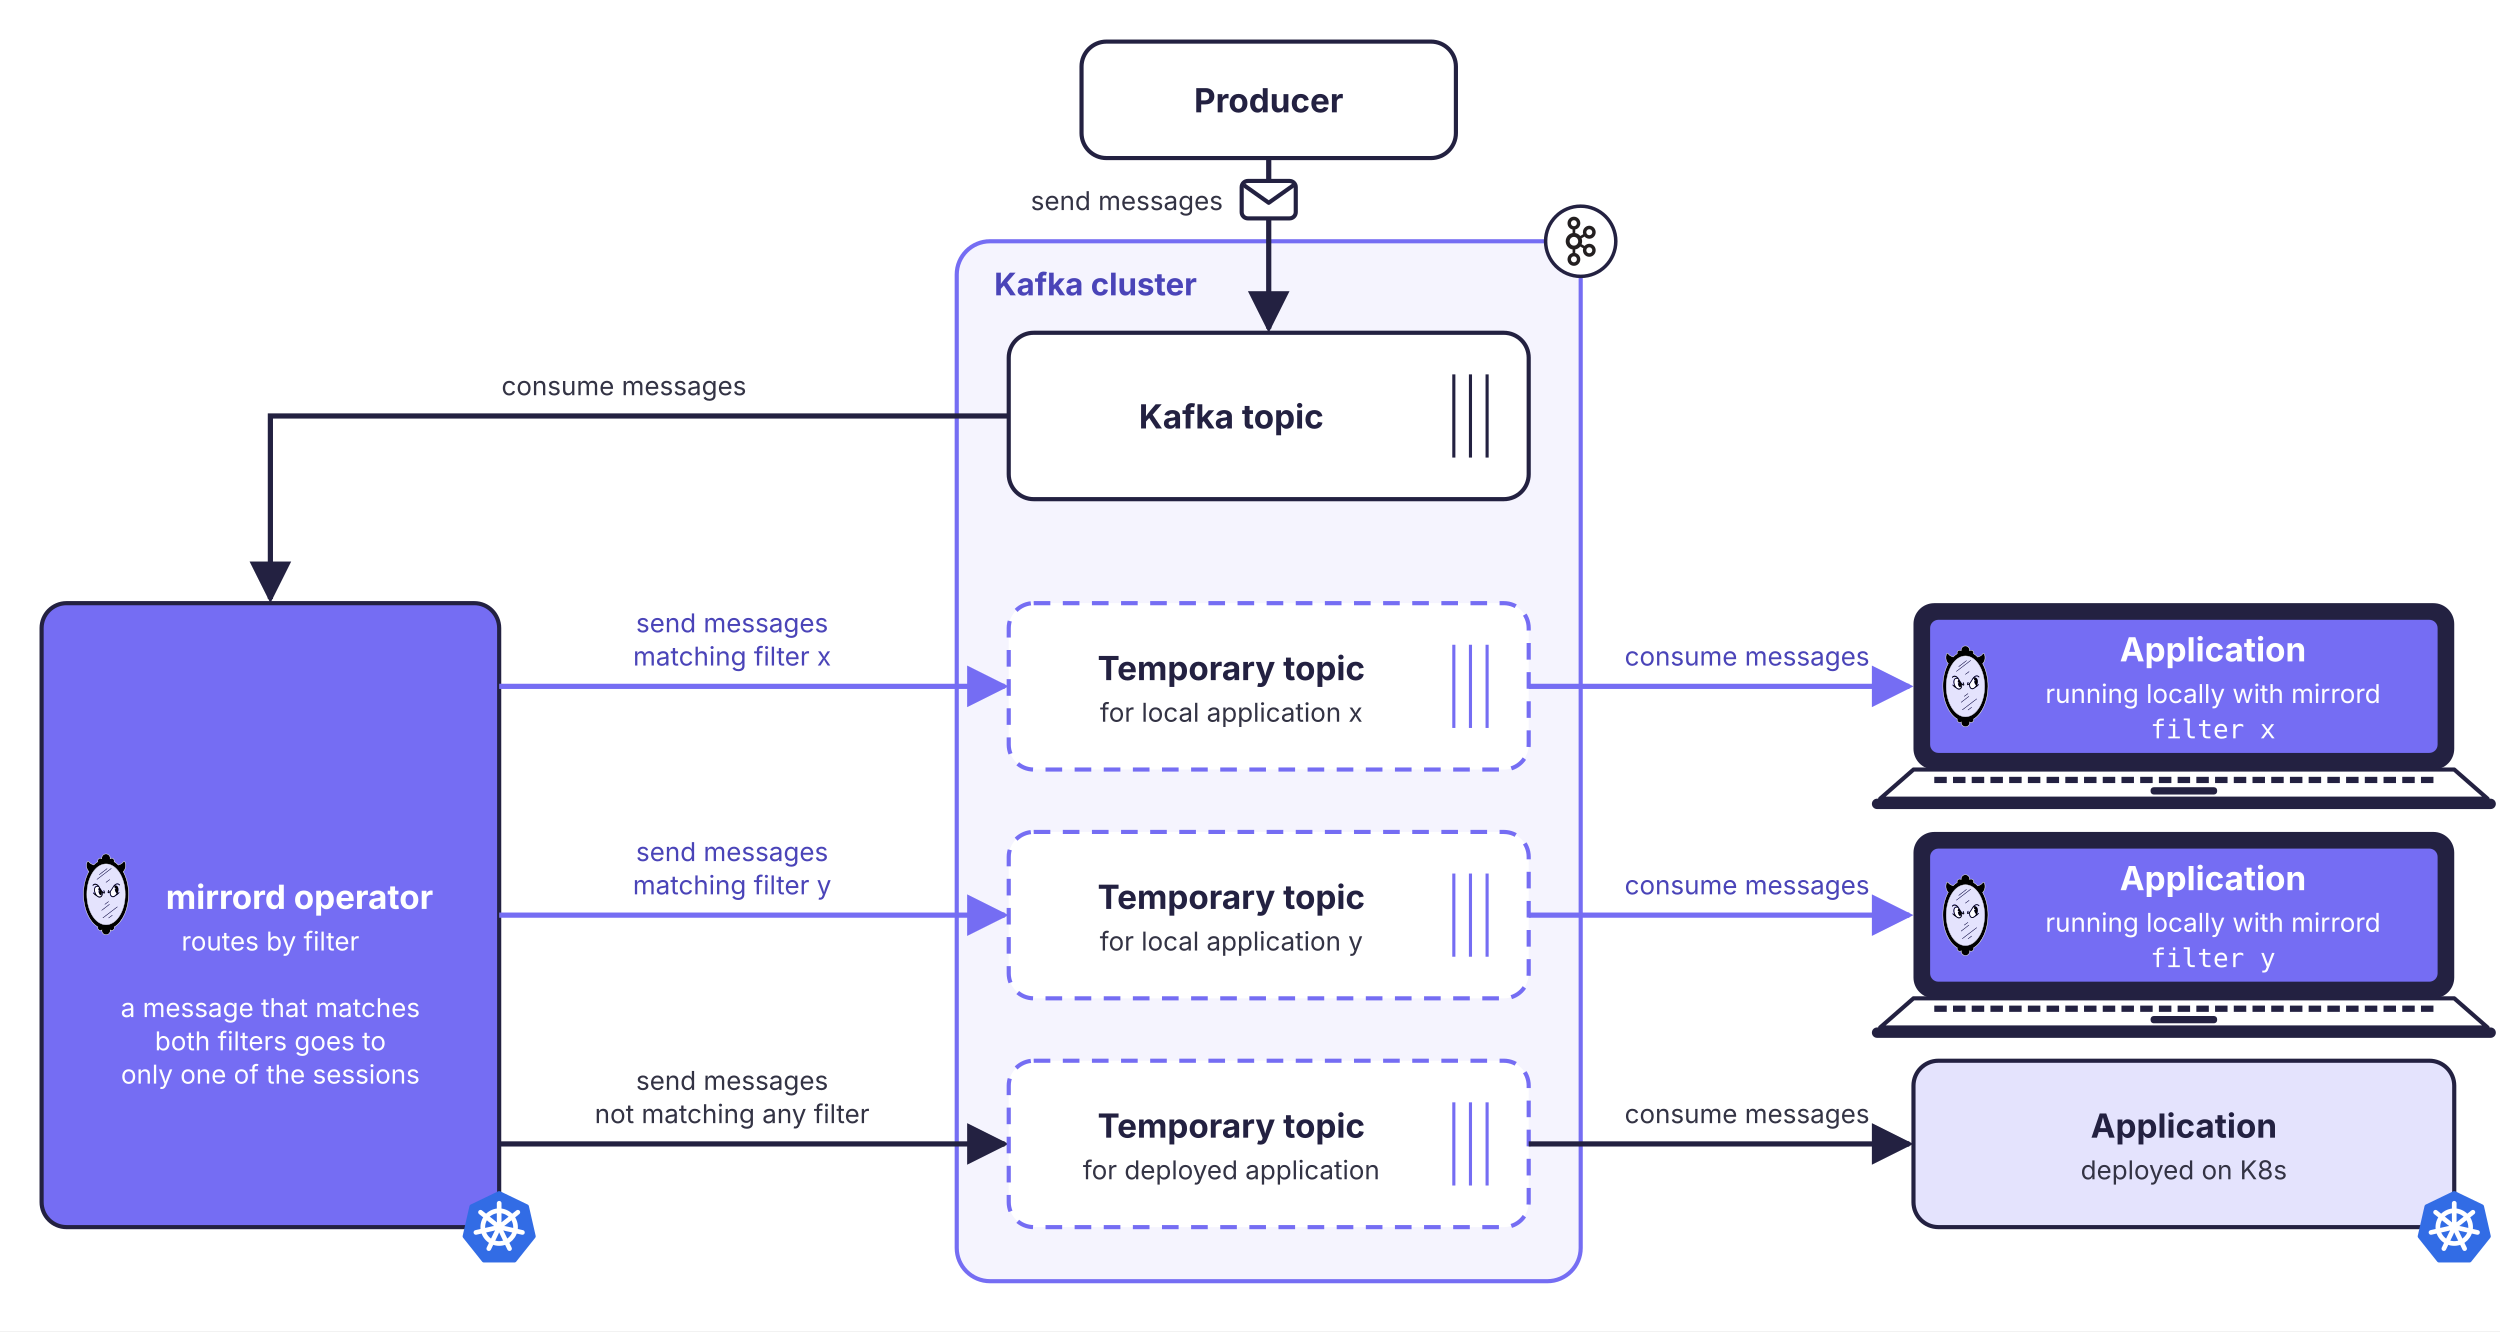
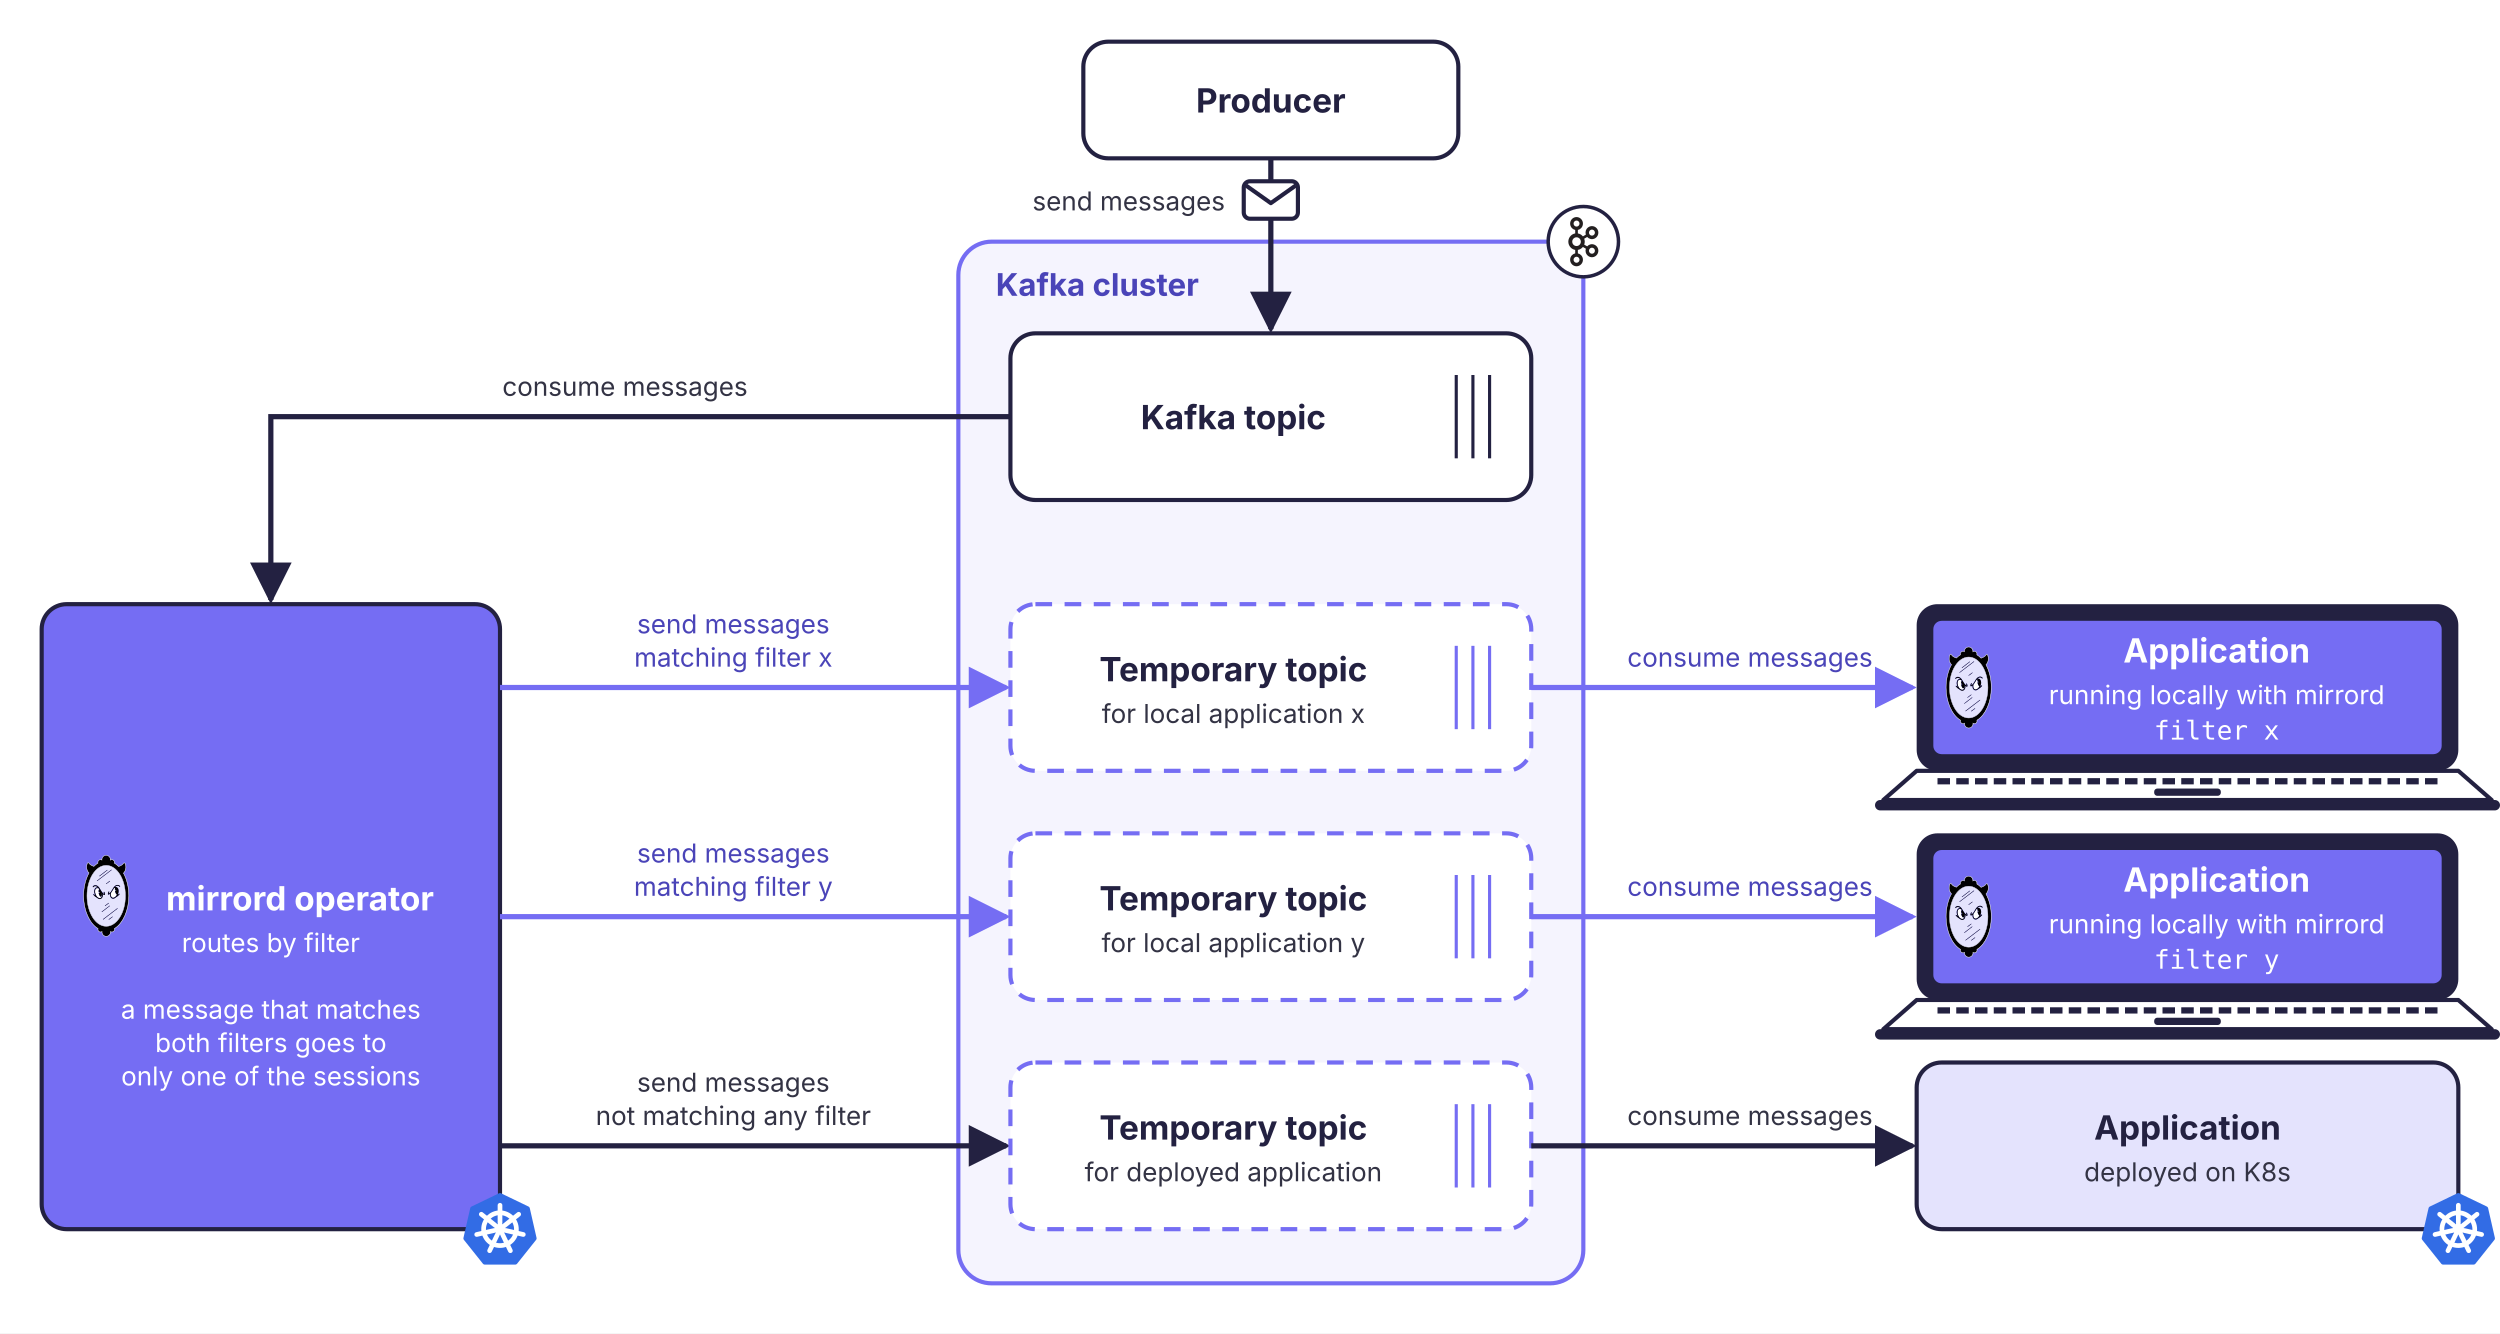
- <svg xmlns="http://www.w3.org/2000/svg" viewBox="0 0 1202 640" width="1202" height="640" font-family="Inter, Helvetica, Arial, sans-serif" role="img" aria-labelledby="t d">
+ <svg xmlns="http://www.w3.org/2000/svg" viewBox="0 0 1200 640" width="1200" height="640" font-family="Inter, Helvetica, Arial, sans-serif" role="img" aria-labelledby="t d">
  <defs>
    <marker id="arrow" viewBox="0 0 10 10" refX="9" refY="5" markerWidth="8" markerHeight="8" orient="auto-start-reverse">
      <path d="M0 0 L10 5 L0 10 z" fill="#232141" />
    </marker>
    <marker id="arrow-purple" viewBox="0 0 10 10" refX="9" refY="5" markerWidth="8" markerHeight="8" orient="auto-start-reverse">
      <path d="M0 0 L10 5 L0 10 z" fill="#756DF3" />
    </marker>
    <symbol id="k8s" viewBox="0 0 32 32">
      <polygon points="16.00,1.60 27.73,7.25 30.62,19.94 22.51,30.11 9.49,30.11 1.38,19.94 4.27,7.25" fill="#326CE5" stroke="#326CE5" stroke-width="2" stroke-linejoin="round" />
      <g fill="none" stroke="#ffffff" stroke-width="2" stroke-linecap="round">
        <circle cx="16" cy="16" r="7" />
        <line x1="16.00" y1="13.40" x2="16.00" y2="5.80" />
        <line x1="18.03" y1="14.38" x2="23.97" y2="9.64" />
        <line x1="18.53" y1="16.58" x2="25.94" y2="18.27" />
        <line x1="17.13" y1="18.34" x2="20.43" y2="25.19" />
        <line x1="14.87" y1="18.34" x2="11.57" y2="25.19" />
        <line x1="13.47" y1="16.58" x2="6.06" y2="18.27" />
        <line x1="13.97" y1="14.38" x2="8.03" y2="9.64" />
      </g>
      <circle cx="16" cy="16" r="2.4" fill="#ffffff" />
    </symbol>
    <symbol id="kafka" viewBox="0 0 32 32">
      <circle cx="16" cy="16" r="15" fill="#ffffff" stroke="#232141" stroke-width="1.5" />
      <path transform="translate(5.5 5.5) scale(0.875)" fill="#231F20" d="M9.71 2.136a1.43 1.43 0 0 0-2.047 0h-.007a1.48 1.48 0 0 0-.421 1.042c0 .41.161.777.422 1.039l.007.007c.257.264.616.426 1.019.426.404 0 .766-.162 1.027-.426l.003-.007c.261-.262.421-.629.421-1.039 0-.408-.159-.777-.421-1.042H9.71zM8.683 22.295c.404 0 .766-.167 1.027-.429l.003-.008c.261-.261.421-.631.421-1.036 0-.41-.159-.778-.421-1.044H9.71a1.42 1.42 0 0 0-1.027-.432 1.4 1.4 0 0 0-1.02.432h-.007c-.26.266-.422.634-.422 1.044 0 .406.161.775.422 1.036l.007.008c.258.262.617.429 1.02.429zm7.89-4.462c.359-.096.683-.33.882-.684l.027-.052a1.47 1.47 0 0 0 .114-1.067 1.454 1.454 0 0 0-.675-.896l-.021-.014a1.425 1.425 0 0 0-1.078-.132c-.36.091-.684.335-.881.686-.2.349-.241.75-.146 1.119.099.363.33.691.675.896h.002c.346.203.737.239 1.101.144zm-6.405-7.342a2.083 2.083 0 0 0-1.485-.627c-.58 0-1.103.242-1.482.627-.378.385-.612.916-.612 1.507s.233 1.124.612 1.514a2.08 2.08 0 0 0 2.967 0c.379-.39.612-.923.612-1.514s-.233-1.122-.612-1.507zm-.835-2.51c.843.141 1.6.552 2.178 1.144h.004c.092.093.182.196.265.299l1.446-.851a3.176 3.176 0 0 1-.047-1.808 3.149 3.149 0 0 1 1.456-1.926l.025-.016a3.062 3.062 0 0 1 2.345-.306c.77.21 1.465.721 1.898 1.482v.002c.431.757.518 1.626.313 2.408a3.145 3.145 0 0 1-1.456 1.928l-.198.118h-.02a3.095 3.095 0 0 1-2.154.201 3.127 3.127 0 0 1-1.514-.944l-1.444.848a4.162 4.162 0 0 1 0 2.879l1.444.846c.413-.47.939-.789 1.514-.944a3.041 3.041 0 0 1 2.371.319l.048.023v.002a3.17 3.17 0 0 1 1.408 1.906 3.215 3.215 0 0 1-.313 2.405l-.026.053-.003-.005a3.147 3.147 0 0 1-1.867 1.436 3.096 3.096 0 0 1-2.371-.318v-.006a3.156 3.156 0 0 1-1.456-1.927 3.175 3.175 0 0 1 .047-1.805l-1.446-.848a3.905 3.905 0 0 1-.265.294l-.004.005a3.938 3.938 0 0 1-2.178 1.138v1.699a3.09 3.09 0 0 1 1.56.862l.002.004c.565.572.914 1.368.914 2.243 0 .873-.35 1.664-.914 2.239l-.002.009a3.1 3.1 0 0 1-2.21.931 3.1 3.1 0 0 1-2.206-.93h-.002v-.009a3.186 3.186 0 0 1-.916-2.239c0-.875.35-1.672.916-2.243v-.004h.002a3.1 3.1 0 0 1 1.558-.862v-1.699a3.926 3.926 0 0 1-2.176-1.138l-.006-.005a4.098 4.098 0 0 1-1.173-2.874c0-1.122.452-2.136 1.173-2.872h.006a3.947 3.947 0 0 1 2.176-1.144V6.289a3.137 3.137 0 0 1-1.558-.864h-.002v-.004a3.192 3.192 0 0 1-.916-2.243c0-.871.35-1.669.916-2.243l.002-.002A3.084 3.084 0 0 1 8.683 0c.861 0 1.641.355 2.21.932v.002h.002c.565.574.914 1.372.914 2.243 0 .876-.35 1.667-.914 2.243l-.002.005a3.142 3.142 0 0 1-1.56.864v1.692zm8.121-1.129l-.012-.019a1.452 1.452 0 0 0-.87-.668 1.43 1.43 0 0 0-1.103.146h.002c-.347.2-.58.529-.677.896-.095.365-.054.768.146 1.119l.007.009c.2.347.519.579.874.673.357.103.755.059 1.098-.144l.019-.009a1.47 1.47 0 0 0 .657-.885 1.493 1.493 0 0 0-.141-1.118" />
    </symbol>
    <symbol id="envelope" viewBox="0 0 28 20">
      <rect x="1" y="1" width="26" height="18" rx="3" fill="#ffffff" stroke="#232141" stroke-width="2" />
      <path d="M2 3 L14 11.5 L26 3" fill="none" stroke="#232141" stroke-width="2" stroke-linejoin="round" />
    </symbol>
    <symbol id="mirrord" viewBox="97 61 391 696">
      <path fill="#ffffff" d="M255.6,387c4.1,19.1-0.9,36.1-12,40.5c-8.2,3.2-17.8,0-26.5-8.2c-0.3-0.6-0.9-0.9-1.5-1.2c0,0,0,0-0.3-0.3 c-5.5-5.6-10.5-13.2-14-22c-4.7-11.5-6.1-23.2-4.4-33.5c1.8-9.4,6.1-16.1,12.8-18.8c5.5-2.3,12.5-1.5,19.3,2.6 c1.5,2.3,2.6,4.4,3.8,6.2c-4.1,2.6-6.4,10.3-6.4,20.3l3.2,1.8l11.1,6.5l-12.5,1.5h-0.9c0.3,1.2,0.3,2.3,0.6,3.5 c3.2,17.9,12,31.1,19,29.7c6.4-1.2,9.6-14.4,7.6-30.2C255.3,386.4,255.6,386.7,255.6,387z" />
      <path fill="#ffffff" d="M384,398.4c-3.2,6.8-7.3,12.3-12,17c0,0,0,0-0.3,0c-0.6,0.3-0.9,0.9-1.2,1.2c-8.7,7.9-18.4,11.5-26.5,8.2 c-11.1-4.7-16-21.4-12-40.5c1.5-1.8,3.2-3.8,4.7-5.6c5-6.5,9-13.2,12.8-20l1.2-2.1c1.2-1.8,2-3.8,3.2-5.6c1.2-2.1,2.6-4.4,4.4-7 c3.5-2.1,6.7-3.2,9.9-3.8c-2,4.7-2.3,10.3-2.3,15.3l3.2,1.8l11.1,6.5l-12.5,1.5h-0.9c0.3,1.2,0.3,2.3,0.6,3.8 C370.5,384.6,377.5,397,384,398.4z" />
      <path fill="#E4E3FD" d="M405,391.7c-1.5-1.2-3.8-0.9-5,0.6c-3.2,4.1-7,7.9-11.1,11.5c1.2-2.3,2.6-5,3.5-7.6 c5.3-12.6,6.7-25.8,4.7-37.3c-2.3-12-8.2-20.6-16.9-24.1c-4.1-1.8-8.8-2.1-13.7-1.2c4.4-4.4,10.2-8.5,17.5-10 c8.2-1.5,16.6,1.5,20.4,7.3c1.2,1.5,3.2,2.1,5,0.9c1.5-1.2,2-3.2,0.9-4.7c-5.5-8.2-16.6-12.3-27.4-10c-11.1,2.1-19.3,9.7-24.2,15.6 c-2,2.3-3.8,5-5.5,7.3c-2,2.9-3.5,5.6-5,8.2c-1.2,2.1-2.3,3.8-3.2,5.6l-1.2,2.1c-3.8,6.5-7.6,13.2-12.3,19.1 c-5.8,7.6-11.7,12.9-18.4,16.7c0.6-5,2-9.7,4.4-14.1c0.9-1.8,0.3-3.8-1.5-4.7c-1.7-0.9-3.8-0.3-4.7,1.5c-2.9,5.6-4.7,11.5-5.3,17.6 c0,0.9-0.3,3.5,1.5,5.6c1.2,1.2,2.3,1.8,4.1,1.8c1.5,0,2.9-0.3,4.4-1.5c2.6-1.5,5.3-3.2,7.9-5.3c-1.7,18.5,5,34.1,17.5,39.3 c2.9,1.2,5.8,1.8,8.8,1.8c8.5,0,17.5-4.4,25.4-12c11.4-6.2,21.6-14.4,29.5-24.7C406.7,395.2,406.4,392.8,405,391.7z M292.1,149.1 c90.1,0,163.6,116.6,163.6,259.6s-73.5,259.6-163.6,259.6c-90.4,0-163.6-116.6-163.6-259.6S201.9,149.1,292.1,149.1z M389.5,517.3 c0.9-0.6,0.9-1.8,0.3-2.3c-0.6-0.9-1.8-0.9-2.3-0.3l-122.5,93.7c-0.9,0.6-0.9,1.8-0.3,2.3c0.3,0.3,0.9,0.6,1.5,0.6 c0.3,0,0.9,0,1.2-0.3L389.5,517.3z M346.9,589c0.9-0.6,0.9-1.8,0.3-2.3c-0.6-0.9-1.8-0.9-2.3-0.3l-31.2,23.2 c-0.9,0.6-0.9,1.8-0.3,2.3c0.3,0.6,0.9,0.9,1.5,0.9c0.3,0,0.6-0.3,0.9-0.3L346.9,589z M338.2,189.1c0.9-0.6,0.9-1.8,0.3-2.3 c-0.6-0.9-1.8-0.9-2.3-0.3l-122.5,93.4c-0.9,0.6-0.9,1.8-0.3,2.3c0.3,0.3,0.9,0.6,1.5,0.6c0.3,0,0.9,0,0.9-0.3L338.2,189.1z M324.4,284.5c0.9-0.6,0.9-1.8,0.3-2.3c-0.6-0.9-1.7-0.9-2.3-0.3l-31.2,22.9c-0.9,0.6-0.9,1.8-0.3,2.3c0.3,0.6,0.9,0.6,1.5,0.6 c0.3,0,0.6,0,0.9-0.3L324.4,284.5z M322.7,495.9c0.9-0.6,0.9-1.8,0.3-2.3c-0.6-0.9-1.8-0.9-2.3-0.3l-66.2,50.8 c-0.9,0.6-0.9,1.8-0.3,2.3c0.3,0.3,0.9,0.6,1.5,0.6c0.3,0,0.6,0,0.9-0.3L322.7,495.9z M314.8,472.4c0.9-0.6,0.9-1.8,0.3-2.3 c-0.6-0.9-1.8-0.9-2.3-0.3L281.6,493c-0.9,0.6-0.9,1.8-0.3,2.3c0.3,0.6,0.9,0.9,1.5,0.9c0.3,0,0.9-0.3,0.9-0.3L314.8,472.4z M302.3,190.5c0.9-0.6,0.9-1.8,0.3-2.3c-0.6-0.9-1.7-0.9-2.3-0.3L234,239c-0.9,0.6-0.9,1.8-0.3,2.3c0.3,0.3,0.9,0.6,1.5,0.6 c0.3,0,0.9,0,1.2-0.3L302.3,190.5z M280.1,399.6c1.8-2.1,1.5-4.7,1.5-5.6c-0.6-6.2-2.3-12.3-5-17.9c-0.9-1.8-2.9-2.3-4.7-1.5 c-1.8,0.9-2.3,2.9-1.5,4.7c2.3,4.4,3.8,9.4,4.4,14.1c-6.4-3.8-12.5-9.4-18.4-16.7c-4.7-6.2-8.8-12.9-12.3-19.1l-1.5-2.3 c-1.2-1.8-2-3.8-3.2-5.6c-1.5-2.3-2.9-5.3-5-8.2c0,0,0,0,0-0.3c-1.5-2.3-3.5-5-5.5-7.3c-5-5.9-13.1-13.2-24.2-15.6 c-10.8-2.1-21.9,2.1-27.4,10c-1.2,1.5-0.6,3.8,0.9,4.7c1.5,1.2,3.8,0.6,4.7-0.9c4.1-5.9,12.5-8.8,20.4-7.3 c7.3,1.5,13.1,5.9,17.5,10c-4.7-0.9-9.3-0.3-13.7,1.2c-8.8,3.5-14.6,12-16.9,24.1c-2,11.5-0.3,24.7,4.7,37.3 c1.2,2.6,2.3,5.3,3.5,7.6c-4.1-3.5-7.9-7.3-11.1-11.5c-1.2-1.5-3.5-1.8-5-0.6c-1.5,1.2-1.8,3.5-0.6,5c8.2,10,18.4,18.5,29.5,24.7 c7.9,7.6,16.9,11.7,25.7,11.7c2.9,0,6.1-0.6,8.8-1.8c12.5-5.3,19-20.6,17.5-39.3c2.6,2.1,5,3.8,7.9,5.3c1.5,0.9,2.9,1.2,4.4,1.2 C277.8,401.4,279.2,400.8,280.1,399.6z" />
      <path d="M439.4,215.2c29.5,54,45.5,122.4,45.5,193.8c0,123.6-49,234.9-122.8,279.2c0.6,2.1,1.2,4.4,1.2,6.8 c0,12.3-10.2,22.6-22.5,22.6c-4.4,0-8.8-1.2-12.3-3.5c0.3,1.2,0.3,2.6,0.3,3.8c0,20.3-16.3,36.7-36.5,36.7s-36.5-16.4-36.5-36.7 c0-1.2,0-2.6,0.3-3.8c-3.5,2.3-7.9,3.5-12.3,3.5c-12.3,0-22.5-10-22.5-22.6c0-2.3,0.3-4.7,1.2-6.8C148.6,643.6,99.3,532.3,99.3,409 c0-71.9,16.3-140.9,46.4-195.3c-1.5-0.9-2.3-2.1-3.5-3.2c-9.9-11.2-15.5-26.4-16.9-42.6c-0.6-11.5,0.9-23.2,5-33.8 c0.6-1.8,2.6-6.8,7.6-7.3c5.3-0.6,8.5,3.8,11.4,7.9c1.2,1.5,2.3,2.9,2.9,3.8c5.5,5.3,12.5,9.7,21.6,13.8c4.4,2.1,9,3.8,13.4,5.3 c11.1-11.2,22.8-20.6,35-27.9c-0.6-2.3-1.2-4.4-1.2-6.8c0-12.3,10.2-22.6,22.5-22.6c4.4,0,8.8,1.2,12.3,3.5c0-1.2-0.3-2.6-0.3-3.8 c0-20.3,16.3-36.7,36.5-36.7c20.1,0,36.5,16.4,36.5,36.7c0,1.2,0,2.6-0.3,3.8c3.5-2.3,7.9-3.5,12.3-3.5c12.5,0,22.5,10.3,22.5,22.6 c0,2.3-0.3,4.7-1.2,6.8c12.5,7.6,24.8,17.3,36.2,29.1c4.7-1.5,9-3.2,13.7-5.3c9-4.1,16-8.5,21.6-13.8c0.9-0.9,2-2.3,2.9-3.8 c2.9-4.1,6.1-8.5,11.4-7.9c5,0.6,7,5.6,7.6,7.3c4.1,10.6,5.5,22.3,4.7,33.8c-1.2,15.9-7,31.4-16.9,42.6 C442.3,212.6,441.1,214,439.4,215.2z M455.7,409c0-143.3-73.5-259.6-163.6-259.6c-90.4,0-163.6,116.6-163.6,259.6 c0,143,73.5,259.6,163.6,259.6C382.5,668.6,455.7,552,455.7,409z" />
      <path fill="#ffffff" d="M292.4,756.6c-21.2,0-38.5-17.4-38.5-38.7c0-0.1,0-0.2,0-0.3c-3,1.3-6.5,2-10,2c-13.5,0-24.5-11-24.5-24.6 c0-2.2,0.2-4.2,0.7-5.9c-36.1-22.2-66.8-60.3-88.9-110.2C109,528.5,97.3,469.7,97.3,409c0-71.5,16.3-140.6,45.8-194.7 c-0.6-0.5-1.1-1-1.5-1.5c-0.3-0.3-0.5-0.6-0.8-0.8l-0.1-0.1c-9.7-10.9-15.9-26.4-17.4-43.7c-0.6-12.5,1.1-24.4,5.1-34.7 c0.8-2.3,3.2-7.9,9.2-8.6c6.5-0.7,10.4,4.7,13.2,8.7c1.1,1.4,2.2,2.8,2.9,3.7c5.3,5,11.9,9.2,20.9,13.3c3.5,1.7,7.6,3.3,12.1,4.8 c10.7-10.7,21.9-19.6,33.2-26.5c-0.5-1.9-0.9-3.7-0.9-5.8c0-13.3,11.2-24.6,24.5-24.6c3.5,0,6.9,0.7,10,2c0-0.1,0-0.2,0-0.3 c0-21.3,17.3-38.7,38.5-38.7c21.2,0,38.5,17.4,38.5,38.7c0,0.1,0,0.2,0,0.3c3-1.3,6.5-2,10-2c13.5,0,24.5,11,24.5,24.6 c0,2.2-0.2,4.2-0.7,5.9c12.2,7.6,23.8,16.9,34.3,27.6c3.7-1.2,7.6-2.7,12.3-4.8c9-4.1,15.7-8.4,21-13.4c0.7-0.7,1.8-2,2.6-3.4 l0.1-0.1c2.8-4,6.7-9.5,13.2-8.8c6,0.7,8.5,6.3,9.3,8.7c4,10.4,5.7,22.4,4.8,34.5c-1.2,16.6-7.5,32.4-17.2,43.5c-0.4,1-1.3,2-2.4,3 c29,53.9,44.9,122.4,44.9,193.3c0,60.9-11.7,119.7-33.9,170.2c-22,49.9-52.6,87.9-88.6,110c0.5,1.9,0.8,3.8,0.8,5.8 c0,13.3-11.2,24.6-24.5,24.6c-3.5,0-6.9-0.7-10-2c0,0.1,0,0.2,0,0.3C330.8,739.2,313.6,756.6,292.4,756.6z M259.4,709.5l-1.2,5 c-0.2,0.9-0.2,2.3-0.2,3.3c0,19.1,15.5,34.7,34.5,34.7s34.5-15.6,34.5-34.7c0-1.1,0-2.4-0.2-3.3l-1.2-5l4.3,2.9 c3.1,2.1,7,3.2,11.1,3.2c11.1,0,20.5-9.4,20.5-20.6c0-2.1-0.5-4.2-1.1-6.2l-0.4-1.5l1.3-0.8c72.9-43.8,121.8-155.3,121.8-277.5 c0-70.8-16.1-139.3-45.3-192.8l-0.9-1.6l1.5-1c1.6-1.1,2.3-2.2,2.4-2.5l0.1-0.4l0.3-0.3c9.3-10.4,15.2-25.5,16.4-41.4 c0.9-11.6-0.7-22.9-4.5-32.9c-0.6-1.7-2.3-5.6-6-6.1c-3.8-0.4-6.3,2.6-9.5,7c-0.9,1.5-2.1,3-3.2,4.1c-5.7,5.4-12.7,9.9-22.2,14.2 c-5.4,2.4-9.7,4-13.9,5.4l-1.2,0.4l-0.9-0.9c-10.9-11.3-23-21-35.8-28.8l-1.5-0.9l0.7-1.6c0.7-1.6,1-3.5,1-6 c0-11.4-9.2-20.6-20.5-20.6c-4.1,0-8.1,1.1-11.1,3.2l-4.3,2.9l1.2-5c0.2-0.9,0.2-2.3,0.2-3.3c0-19.1-15.5-34.7-34.5-34.7 c-19,0-34.5,15.6-34.5,34.7c0,0.5,0.1,1.1,0.1,1.7c0.1,0.7,0.2,1.4,0.2,2.1v3.8l-3.1-2.1c-3.1-2.1-7-3.2-11.1-3.2 c-11.1,0-20.5,9.4-20.5,20.6c0,1.9,0.4,3.6,0.9,5.6l0.5,2.1l-1.3,0.8c-11.8,7.1-23.5,16.4-34.6,27.6l-0.9,0.9l-1.2-0.4 c-5.1-1.7-9.7-3.5-13.6-5.4c-9.5-4.3-16.5-8.8-22.1-14.2l-0.2-0.2l-0.1-0.2c-0.5-0.8-1.7-2.2-2.8-3.6l-0.1-0.1 c-3.1-4.4-5.7-7.5-9.5-7.1c-3.7,0.4-5.4,4.3-5.9,6c-3.8,9.8-5.5,21.2-4.9,33c1.5,16.4,7.3,31.1,16.4,41.3c0.3,0.3,0.6,0.6,0.9,0.9 c0.7,0.8,1.4,1.5,2.2,2l1.6,1l-0.9,1.7c-29.7,53.8-46.1,122.8-46.1,194.3c0,121.9,49.2,233.4,122.4,277.5l1.5,0.9l-0.7,1.6 c-0.7,1.6-1,3.5-1,6c0,11.4,9.2,20.6,20.5,20.6c4.1,0,8.1-1.1,11.1-3.2L259.4,709.5z M292.1,670.6c-91.3,0-165.6-117.3-165.6-261.6 s74.3-261.6,165.6-261.6c91.3,0,165.6,117.3,165.6,261.6S383.4,670.6,292.1,670.6z M292.1,151.4c-89.1,0-161.6,115.5-161.6,257.6 c0,68.8,16.9,133.5,47.7,182.3c30.6,48.5,71,75.2,113.9,75.2c89.1,0,161.6-115.5,161.6-257.6C453.7,267,381.2,151.4,292.1,151.4z" />
      <path d="M344.9,586.3c0.9-0.6,1.7-0.3,2.3,0.3c0.6,0.9,0.3,1.8-0.3,2.3l-31.2,23.2c-0.3,0.3-0.6,0.3-0.9,0.3 c-0.6,0-1.2-0.3-1.5-0.9c-0.6-0.9-0.3-1.8,0.3-2.3L344.9,586.3z" />
      <path d="M372,415.5c4.4-4.4,8.5-10.3,12-17c-6.4-1.8-13.4-13.8-16.3-29.7c-0.3-1.2-0.6-2.3-0.6-3.8h0.9l12.5-1.5l-11.1-6.5 l-3.2-1.8c0-5,0.3-10.6,2.3-15.3c-3.2,0.6-6.7,1.8-9.9,3.8c-1.8,2.3-3.2,5-4.4,7c-1.2,2.1-2.3,3.8-3.2,5.6l-1.2,2.1 c-3.8,6.5-7.9,13.5-12.8,20c-1.5,2.1-3.2,3.8-4.7,5.6c-4.1,19.1,0.9,35.8,12,40.5c8.2,3.2,17.8-0.3,26.5-8.2 C370.8,416.3,371.4,415.8,372,415.5z M410.5,326.8c1.2,1.5,0.9,3.8-0.9,4.7c-1.5,1.2-3.8,0.9-5-0.9c-4.1-5.9-12.5-8.8-20.4-7.3 c-7.3,1.5-13.1,5.9-17.5,10c4.7-0.9,9.3-0.3,13.7,1.2c8.8,3.5,14.9,12,16.9,24.1c2,11.5,0.3,24.7-4.7,37.3 c-1.2,2.6-2.3,5.3-3.5,7.6c4.1-3.5,7.9-7.3,11.1-11.5c1.2-1.5,3.5-1.8,5-0.6c1.5,1.2,1.7,3.5,0.6,5c-8.2,10.3-18.4,18.5-29.5,24.7 c-7.9,7.6-16.9,12-25.4,12c-3.2,0-6.1-0.6-8.8-1.8c-12.5-5.3-19-20.6-17.5-39.3c-2.6,2.1-5.3,3.8-7.9,5.3c-1.5,0.9-3.2,1.5-4.4,1.5 c-1.5,0-2.9-0.6-4.1-1.8c-1.7-2.1-1.5-4.7-1.5-5.6c0.6-6.2,2.3-12,5.3-17.6c0.9-1.8,2.9-2.3,4.7-1.5c1.8,0.9,2.3,2.9,1.5,4.7 c-2.3,4.4-3.8,9.4-4.4,14.1c6.4-3.8,12.5-9.4,18.4-16.7c4.7-6.2,8.8-12.6,12.3-19.1l1.2-2.1c1.2-2.1,2.3-3.8,3.2-5.6 c1.5-2.3,2.9-5.3,5-8.2c1.8-2.3,3.5-5,5.5-7.3c5-5.9,13.4-13.2,24.2-15.6C393.9,314.5,405,318.6,410.5,326.8z" />
      <path d="M324.4,284.5l-31.5,23.2c-0.3,0.3-0.6,0.3-0.9,0.3c-0.6,0-1.2-0.3-1.5-0.6c-0.6-0.9-0.3-1.8,0.3-2.3l31.2-23.2 c0.9-0.6,1.7-0.3,2.3,0.3C325.6,282.7,325.3,283.9,324.4,284.5z" />
      <path d="M312.8,469.5c0.9-0.6,1.8-0.3,2.3,0.3c0.6,0.9,0.3,1.8-0.3,2.3l-31.2,23.2c-0.3,0.3-0.6,0.3-0.9,0.3 c-0.6,0-1.2-0.3-1.5-0.9c-0.6-0.9-0.3-1.8,0.3-2.3L312.8,469.5z" />
      <path d="M387.5,514.7c0.9-0.6,1.8-0.3,2.3,0.3c0.6,0.9,0.3,1.8-0.3,2.3L267,611c-0.3,0.3-0.6,0.3-1.2,0.3c-0.6,0-1.2-0.3-1.5-0.6 c-0.6-0.9-0.6-1.8,0.3-2.3L387.5,514.7z" />
      <path d="M320.7,493c0.9-0.6,1.8-0.3,2.3,0.3c0.6,0.9,0.6,1.8-0.3,2.3l-66.2,51.1c-0.3,0.3-0.6,0.3-0.9,0.3c-0.6,0-1.2-0.3-1.5-0.6 c-0.6-0.9-0.6-1.8,0.3-2.3L320.7,493z" />
      <path d="M300.2,187.9c0.9-0.6,1.7-0.3,2.3,0.3c0.6,0.9,0.6,1.8-0.3,2.3l-65.9,51.1c-0.3,0.3-0.6,0.3-1.2,0.3 c-0.6,0-0.9-0.3-1.5-0.6c-0.6-0.9-0.3-1.8,0.3-2.3L300.2,187.9z" />
      <path d="M213.6,279.8l122.5-93.7c0.6-0.6,1.8-0.3,2.3,0.3c0.6,0.9,0.3,1.8-0.3,2.3l-122.5,93.7c-0.3,0.3-0.6,0.3-0.9,0.3 c-0.6,0-1.2-0.3-1.5-0.6C212.7,281.6,212.7,280.4,213.6,279.8z" />
      <path d="M243.9,427.5c11.1-4.4,16-21.4,12-40.5c-0.3-0.3-0.6-0.6-0.9-0.9c2,15.9-1.2,29.1-7.6,30.2c-7.3,1.5-15.8-12-19-29.7 c-0.3-1.2-0.3-2.3-0.6-3.5h0.9l12.5-1.5l-11.1-6.5l-3.2-1.8c0-10,2.3-17.6,6.4-20.3c-1.2-2.1-2.3-4.1-3.8-6.2 c-7-4.1-13.7-5-19.3-2.6c-6.4,2.6-11.1,9.4-12.8,18.8c-1.8,10-0.3,22,4.4,33.5c3.5,8.8,8.5,16.4,14,22c0,0,0.3,0,0.3,0.3 c0.6,0.3,1.2,0.9,1.5,1.2C225.9,427.2,235.8,430.7,243.9,427.5z M204.9,319.1c11.1,2.1,19.3,9.7,24.2,15.6c2,2.3,3.8,5,5.5,7.3 c0,0,0,0,0,0.3c2,2.9,3.5,5.6,5,8.2c1.2,1.8,2,3.5,3.2,5.6l1.5,2.3c3.8,6.5,7.6,12.9,12.3,19.1c5.8,7.3,11.7,12.9,18.4,16.7 c-0.6-5-2-9.7-4.4-14.1c-0.9-1.8-0.3-3.8,1.5-4.7c1.8-0.9,3.8-0.3,4.7,1.5c2.9,5.6,4.7,11.5,5,17.9c0,0.9,0.3,3.5-1.5,5.6 c-1.2,1.2-2.6,1.8-4.1,1.8c-1.5,0-2.9-0.6-4.4-1.2c-2.6-1.5-5.3-3.2-7.9-5.3c1.7,18.5-5,34.1-17.5,39.3c-2.9,1.2-5.8,1.8-8.8,1.8 c-8.5,0-17.5-4.4-25.7-11.7c-11.4-6.2-21.6-14.7-29.5-24.7c-1.2-1.5-0.9-3.8,0.6-5c1.5-1.2,3.8-0.9,5,0.6c3.2,4.1,7,7.9,11.1,11.5 c-1.2-2.3-2.6-5-3.5-7.6c-5-12.6-6.7-25.8-4.7-37.3c2-12,8.2-20.6,16.9-24.1c4.1-1.8,8.8-2.1,13.7-1.2c-4.4-4.4-10.2-8.8-17.5-10 c-8.2-1.5-16.6,1.5-20.4,7.3c-1.2,1.5-3.2,2.1-4.7,0.9c-1.5-1.2-2-3.2-0.9-4.7C183,320.9,194.1,317.1,204.9,319.1z" />
    </symbol>
  </defs>
-   <rect x="0" y="0" width="1202" height="640" fill="#ffffff" />
+   <rect x="0" y="0" width="1200" height="640" fill="#ffffff" />
  <rect x="460" y="116" width="300" height="500" rx="16" fill="#F5F4FE" stroke="#756DF3" stroke-width="2" />
  <text x="478" y="142" font-size="15" font-weight="700" fill="#4a44b8" text-anchor="start">Kafka cluster</text>
  <rect x="520" y="20" width="180" height="56" rx="12" fill="#ffffff" stroke="#232141" stroke-width="2" />
  <text x="610" y="54" font-size="16" font-weight="700" fill="#232141" text-anchor="middle">Producer</text>
  <line x1="610" y1="76" x2="610" y2="158" stroke="#232141" stroke-width="2.5" marker-end="url(#arrow)" />
  <text x="588" y="101" font-size="12.5" fill="#333344" text-anchor="end">send messages</text>
  <use href="#envelope" x="596" y="86" width="28" height="20" />
  <rect x="485" y="160" width="250" height="80" rx="12" fill="#ffffff" stroke="#232141" stroke-width="2" />
  <line x1="699" y1="180" x2="699" y2="220" stroke="#232141" stroke-width="1.5" />
  <line x1="707" y1="180" x2="707" y2="220" stroke="#232141" stroke-width="1.5" />
  <line x1="715" y1="180" x2="715" y2="220" stroke="#232141" stroke-width="1.5" />
  <text x="592" y="206" font-size="16" font-weight="700" fill="#232141" text-anchor="middle">Kafka topic</text>
  <polyline points="485,200 130,200 130,288" fill="none" stroke="#232141" stroke-width="2.5" marker-end="url(#arrow)" />
  <text x="300" y="190" font-size="12.5" fill="#333344" text-anchor="middle">consume messages</text>
  <rect x="20" y="290" width="220" height="300" rx="12" fill="#756DF3" stroke="#232141" stroke-width="2" />
  <use href="#mirrord" x="40" y="410" width="22" height="40" />
  <text x="144" y="437" font-size="16" font-weight="700" fill="#ffffff" text-anchor="middle">mirrord operator</text>
  <text x="130" y="457" font-size="12.5" fill="#ffffff" text-anchor="middle">routes by filter</text>
  <text x="130" y="489" font-size="12.5" fill="#ffffff" text-anchor="middle">a message that matches</text>
  <text x="130" y="505" font-size="12.5" fill="#ffffff" text-anchor="middle">both filters goes to</text>
  <text x="130" y="521" font-size="12.5" fill="#ffffff" text-anchor="middle">only one of the sessions</text>
  <line x1="240" y1="330" x2="483" y2="330" stroke="#756DF3" stroke-width="2.5" marker-end="url(#arrow-purple)" />
  <text x="352" y="304" font-size="12.5" fill="#4a44b8" text-anchor="middle">send messages</text>
  <text x="352" y="320" font-size="12.5" fill="#4a44b8" text-anchor="middle">matching filter x</text>
  <rect x="485" y="290" width="250" height="80" rx="12" fill="#ffffff" stroke="#756DF3" stroke-width="2" stroke-dasharray="8 6" />
  <line x1="699" y1="310" x2="699" y2="350" stroke="#756DF3" stroke-width="1.5" />
  <line x1="707" y1="310" x2="707" y2="350" stroke="#756DF3" stroke-width="1.5" />
  <line x1="715" y1="310" x2="715" y2="350" stroke="#756DF3" stroke-width="1.5" />
  <text x="592" y="327" font-size="16" font-weight="700" fill="#232141" text-anchor="middle">Temporary topic</text>
  <text x="592" y="347" font-size="12.5" fill="#333344" text-anchor="middle">for local application x</text>
  <line x1="735" y1="330" x2="918" y2="330" stroke="#756DF3" stroke-width="2.5" marker-end="url(#arrow-purple)" />
  <text x="840" y="320" font-size="12.5" fill="#4a44b8" text-anchor="middle">consume messages</text>
  <rect x="920" y="290" width="260" height="80" rx="10" fill="#232141" />
  <rect x="928" y="298" width="244" height="64" rx="4" fill="#756DF3" />
  <path d="M920 370 H1180 L1196 384 H904 Z" fill="#ffffff" stroke="#232141" stroke-width="2" stroke-linejoin="round" />
  <line x1="930" y1="375" x2="1170" y2="375" stroke="#232141" stroke-width="3" stroke-dasharray="6 3" />
  <rect x="1034" y="378.5" width="32" height="3.5" rx="1.5" fill="#232141" />
  <rect x="900" y="384" width="300" height="5" rx="2.5" fill="#232141" />
  <use href="#mirrord" x="934" y="310" width="22" height="40" />
  <text x="1064" y="318" font-size="16" font-weight="700" fill="#ffffff" text-anchor="middle">Application</text>
  <text x="1064" y="338" font-size="12.5" fill="#ffffff" text-anchor="middle">running locally with mirrord</text>
  <text x="1064" y="355" font-size="12.5" font-family="Menlo, Consolas, monospace" fill="#ffffff" text-anchor="middle">filter x</text>
  <line x1="240" y1="440" x2="483" y2="440" stroke="#756DF3" stroke-width="2.5" marker-end="url(#arrow-purple)" />
  <text x="352" y="414" font-size="12.5" fill="#4a44b8" text-anchor="middle">send messages</text>
  <text x="352" y="430" font-size="12.5" fill="#4a44b8" text-anchor="middle">matching filter y</text>
  <rect x="485" y="400" width="250" height="80" rx="12" fill="#ffffff" stroke="#756DF3" stroke-width="2" stroke-dasharray="8 6" />
  <line x1="699" y1="420" x2="699" y2="460" stroke="#756DF3" stroke-width="1.5" />
  <line x1="707" y1="420" x2="707" y2="460" stroke="#756DF3" stroke-width="1.5" />
  <line x1="715" y1="420" x2="715" y2="460" stroke="#756DF3" stroke-width="1.5" />
  <text x="592" y="437" font-size="16" font-weight="700" fill="#232141" text-anchor="middle">Temporary topic</text>
  <text x="592" y="457" font-size="12.5" fill="#333344" text-anchor="middle">for local application y</text>
  <line x1="735" y1="440" x2="918" y2="440" stroke="#756DF3" stroke-width="2.5" marker-end="url(#arrow-purple)" />
  <text x="840" y="430" font-size="12.5" fill="#4a44b8" text-anchor="middle">consume messages</text>
  <rect x="920" y="400" width="260" height="80" rx="10" fill="#232141" />
  <rect x="928" y="408" width="244" height="64" rx="4" fill="#756DF3" />
  <path d="M920 480 H1180 L1196 494 H904 Z" fill="#ffffff" stroke="#232141" stroke-width="2" stroke-linejoin="round" />
  <line x1="930" y1="485" x2="1170" y2="485" stroke="#232141" stroke-width="3" stroke-dasharray="6 3" />
  <rect x="1034" y="488.5" width="32" height="3.5" rx="1.5" fill="#232141" />
  <rect x="900" y="494" width="300" height="5" rx="2.5" fill="#232141" />
  <use href="#mirrord" x="934" y="420" width="22" height="40" />
  <text x="1064" y="428" font-size="16" font-weight="700" fill="#ffffff" text-anchor="middle">Application</text>
  <text x="1064" y="448" font-size="12.5" fill="#ffffff" text-anchor="middle">running locally with mirrord</text>
  <text x="1064" y="465" font-size="12.5" font-family="Menlo, Consolas, monospace" fill="#ffffff" text-anchor="middle">filter y</text>
  <line x1="240" y1="550" x2="483" y2="550" stroke="#232141" stroke-width="2.5" marker-end="url(#arrow)" />
  <text x="352" y="524" font-size="12.5" fill="#333344" text-anchor="middle">send messages</text>
  <text x="352" y="540" font-size="12.5" fill="#333344" text-anchor="middle">not matching any filter</text>
  <rect x="485" y="510" width="250" height="80" rx="12" fill="#ffffff" stroke="#756DF3" stroke-width="2" stroke-dasharray="8 6" />
  <line x1="699" y1="530" x2="699" y2="570" stroke="#756DF3" stroke-width="1.5" />
  <line x1="707" y1="530" x2="707" y2="570" stroke="#756DF3" stroke-width="1.5" />
  <line x1="715" y1="530" x2="715" y2="570" stroke="#756DF3" stroke-width="1.5" />
  <text x="592" y="547" font-size="16" font-weight="700" fill="#232141" text-anchor="middle">Temporary topic</text>
  <text x="592" y="567" font-size="12.5" fill="#333344" text-anchor="middle">for deployed application</text>
  <line x1="735" y1="550" x2="918" y2="550" stroke="#232141" stroke-width="2.5" marker-end="url(#arrow)" />
  <text x="840" y="540" font-size="12.5" fill="#333344" text-anchor="middle">consume messages</text>
  <rect x="920" y="510" width="260" height="80" rx="12" fill="#E4E3FD" stroke="#232141" stroke-width="2" />
  <text x="1050" y="547" font-size="16" font-weight="700" fill="#232141" text-anchor="middle">Application</text>
  <text x="1050" y="567" font-size="12.5" fill="#333344" text-anchor="middle">deployed on K8s</text>
  <use href="#k8s" x="222" y="572" width="36" height="36" />
  <use href="#k8s" x="1162" y="572" width="36" height="36" />
  <use href="#kafka" x="742" y="98" width="36" height="36" />
</svg>
